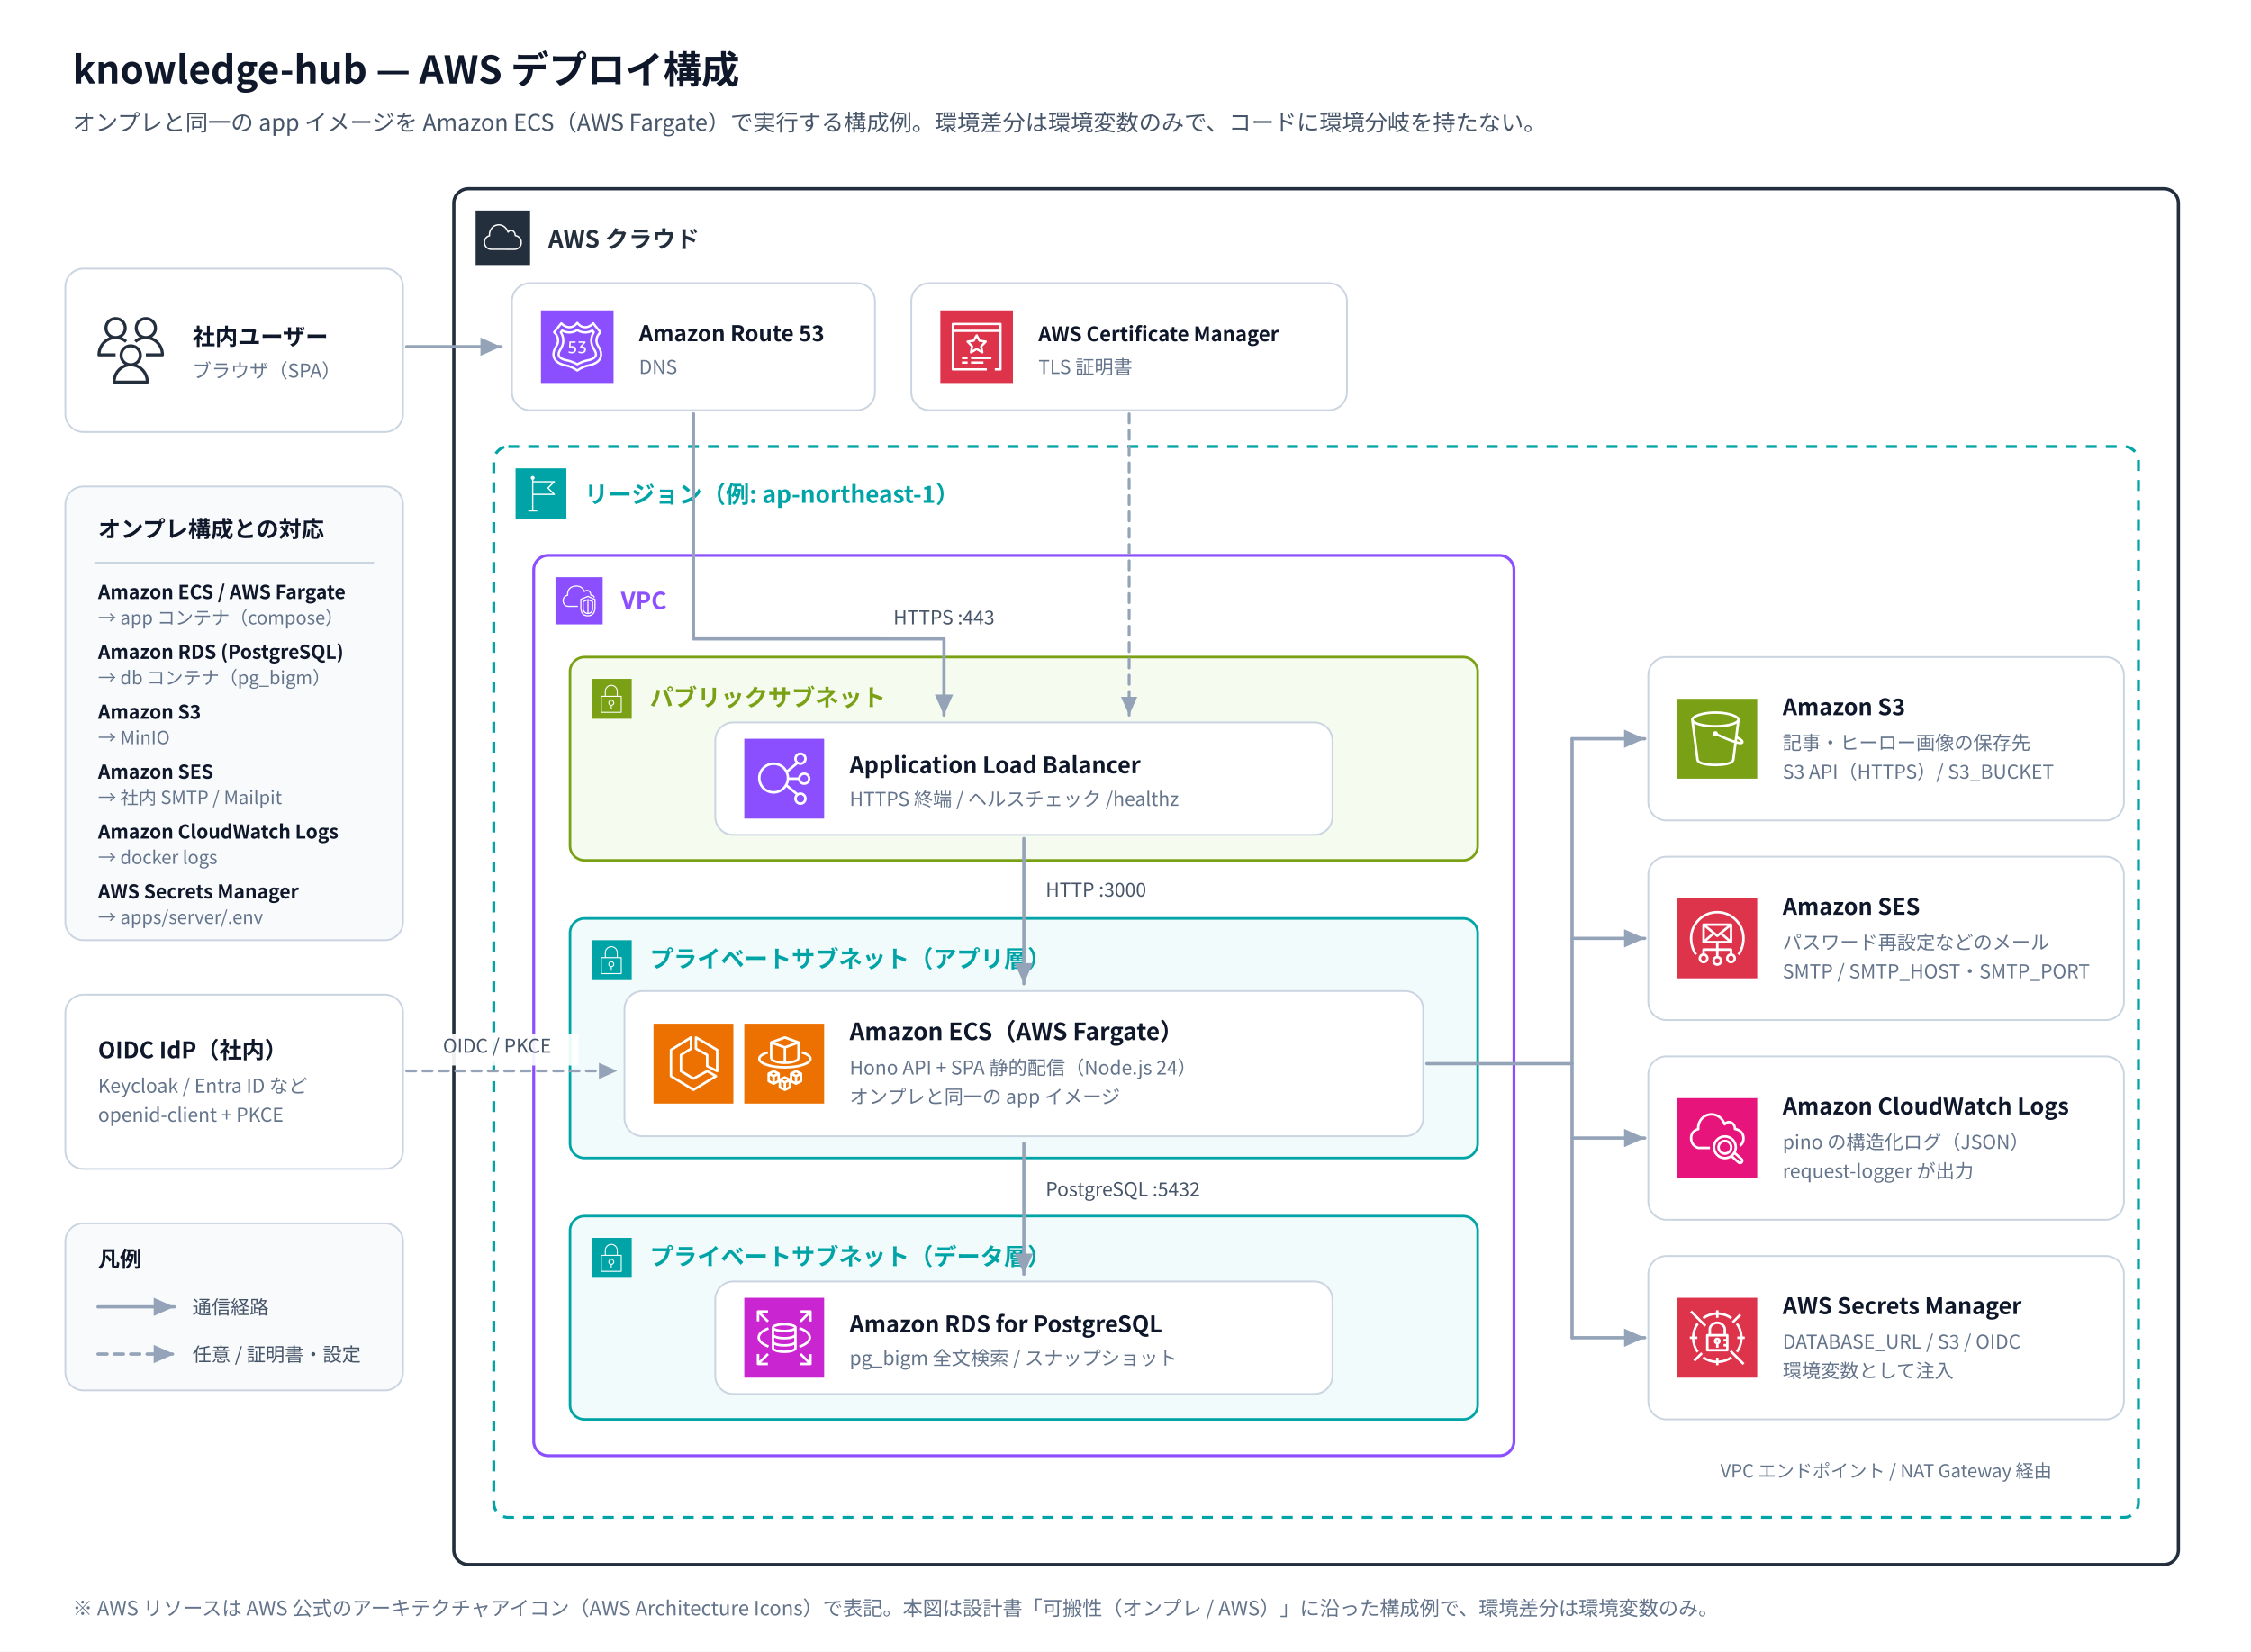
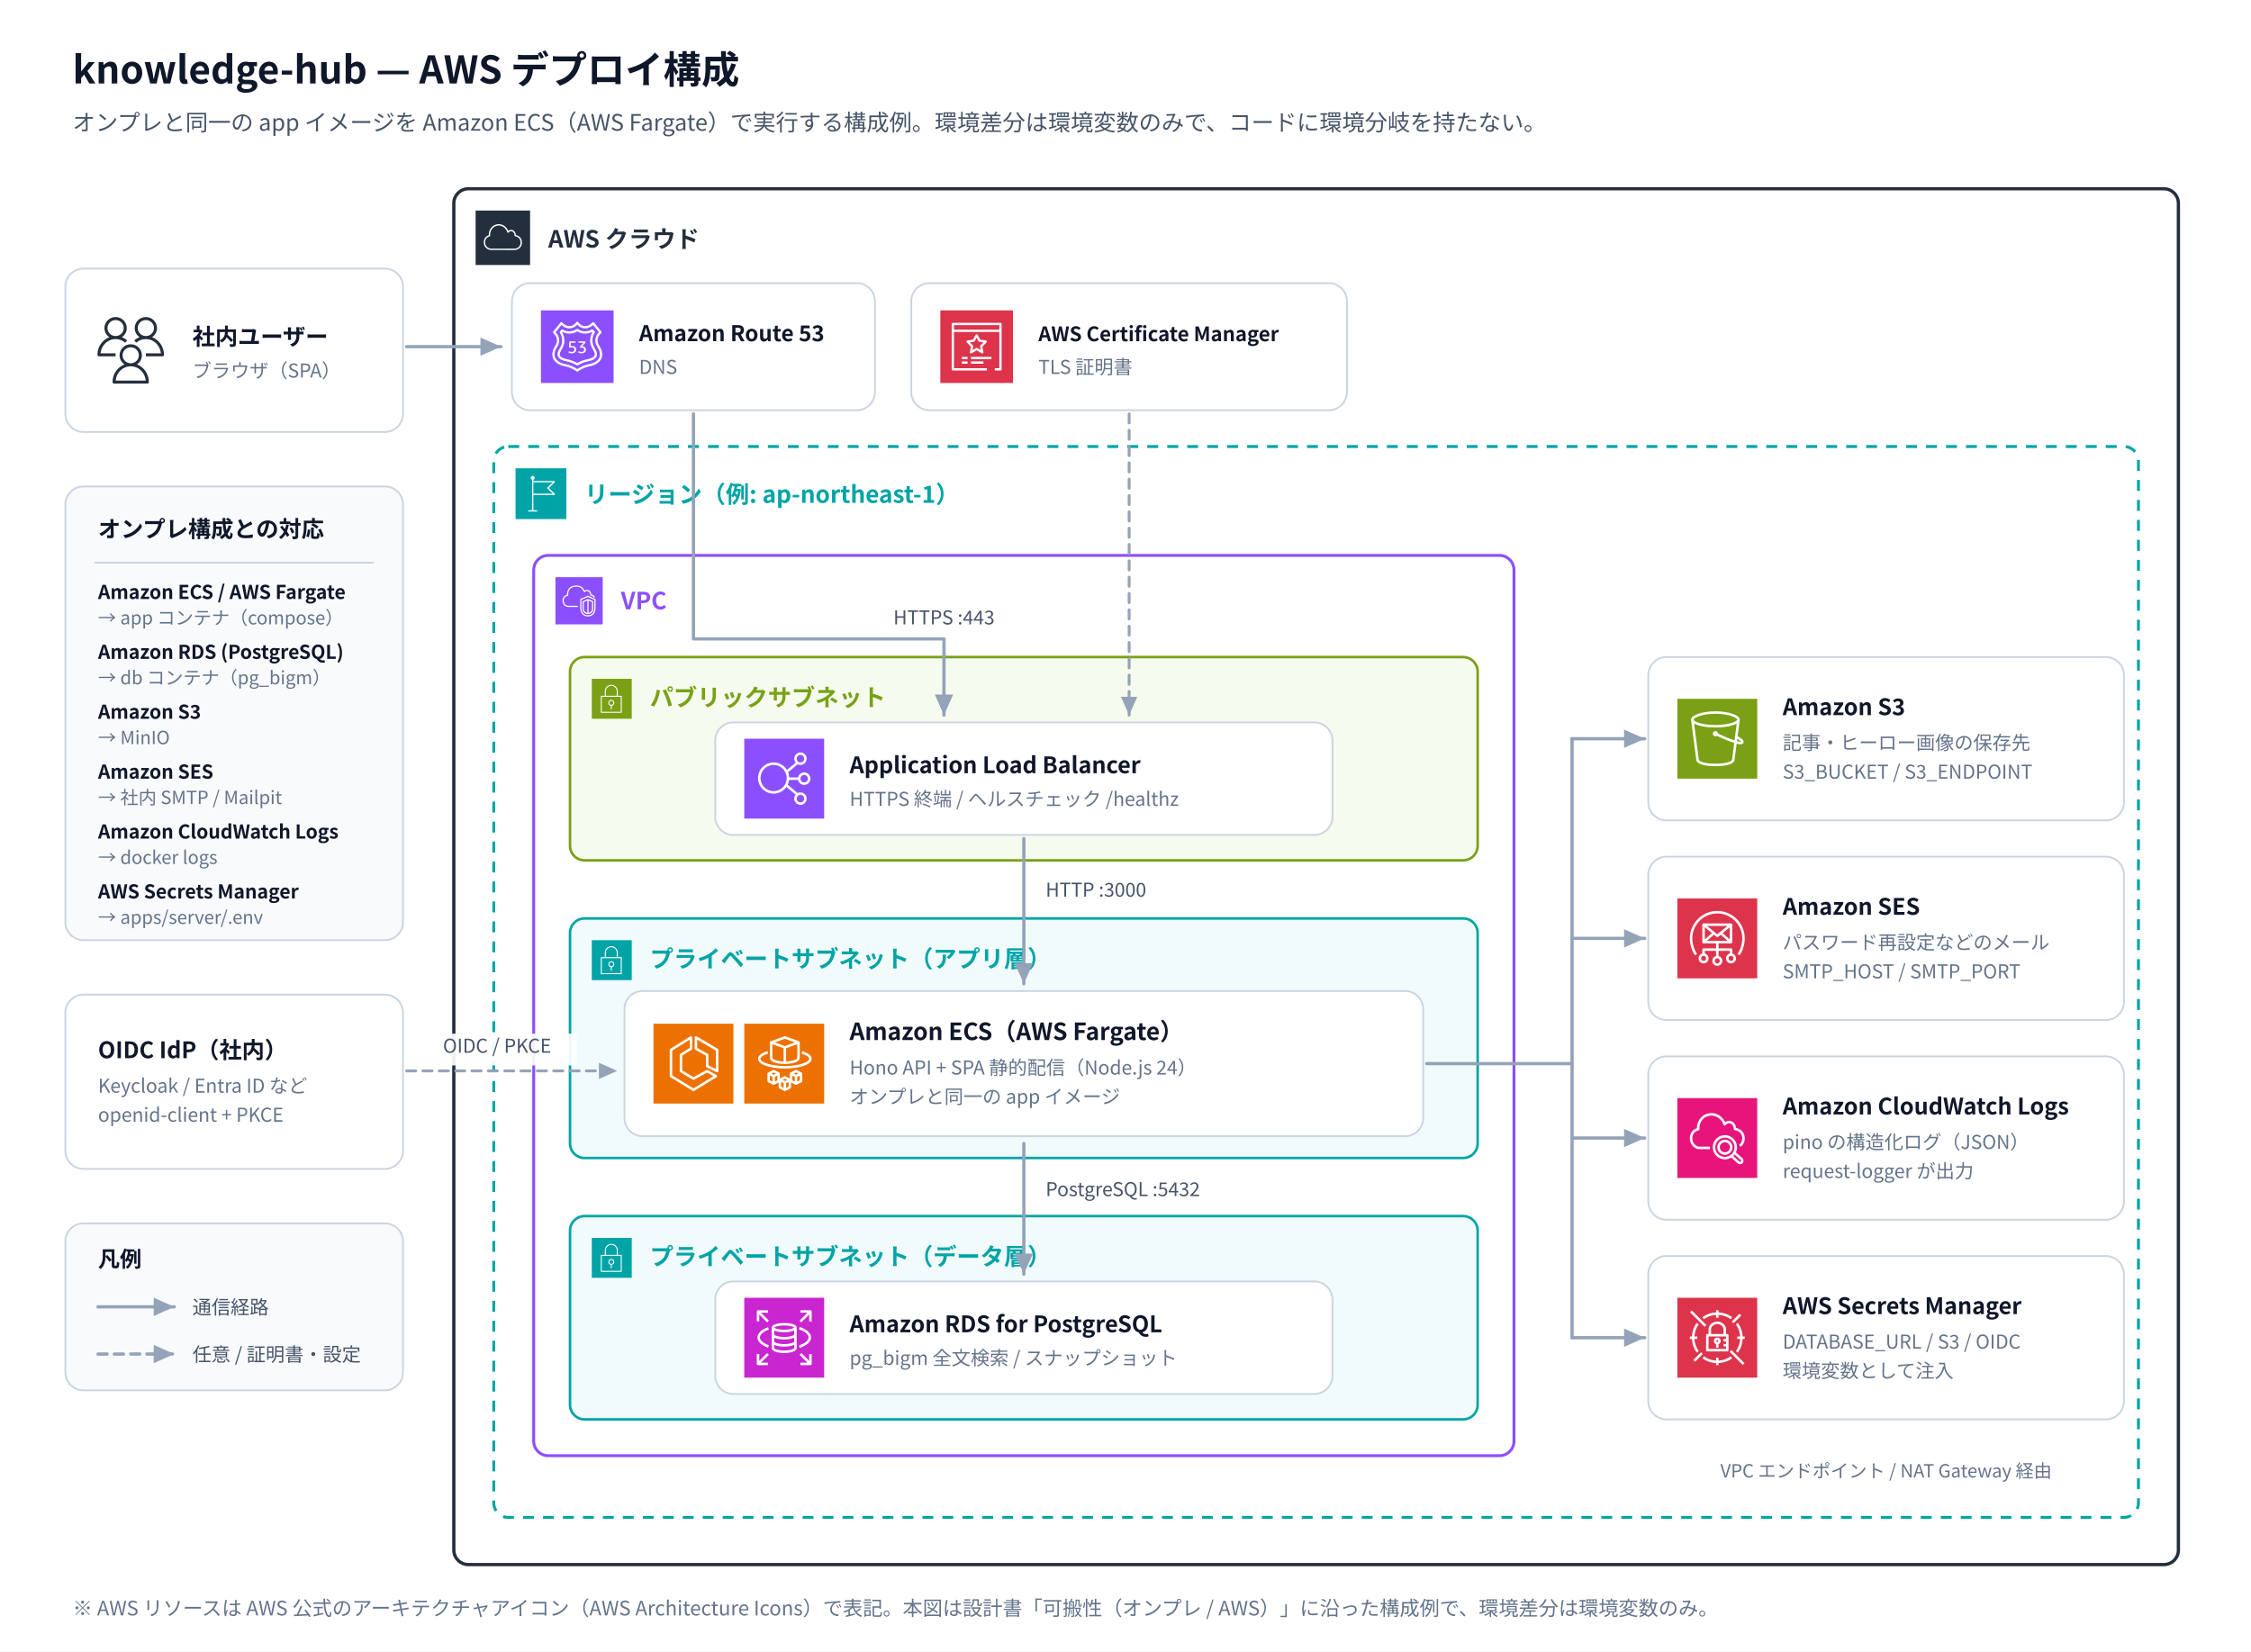
<svg xmlns="http://www.w3.org/2000/svg" width="1240" height="910" viewBox="0 0 1240 910" font-family="-apple-system, BlinkMacSystemFont, 'Hiragino Sans', 'Noto Sans JP', 'Noto Sans CJK JP', 'Yu Gothic UI', 'Yu Gothic', Meiryo, 'Segoe UI', sans-serif" role="img">
  <rect width="1240" height="910" fill="#ffffff" />
  <defs>
    <marker id="arrow" viewBox="0 0 10 10" refX="9" refY="5" markerWidth="7" markerHeight="7" orient="auto-start-reverse">
      <path d="M0,1 L9,5 L0,9 z" fill="#94a3b8" />
    </marker>
    <marker id="arrowi" viewBox="0 0 10 10" refX="9" refY="5" markerWidth="7" markerHeight="7" orient="auto-start-reverse">
      <path d="M0,1 L9,5 L0,9 z" fill="#4f46e5" />
    </marker>
  </defs>
  <text x="40" y="46" font-size="21" fill="#0f172a" font-weight="700" text-anchor="start">knowledge-hub — AWS デプロイ構成</text>
  <text x="40" y="72" font-size="12.5" fill="#475569" font-weight="400" text-anchor="start">オンプレと同一の app イメージを Amazon ECS（AWS Fargate）で実行する構成例。環境差分は環境変数のみで、コードに環境分岐を持たない。</text>
  <rect x="36" y="148" width="186" height="90" rx="10" fill="#ffffff" stroke="#cbd5e1" stroke-width="1" />
  <svg x="52" y="173.0" width="40" height="40" viewBox="0 0 48 48" overflow="visible">
    <path fill="#242f3e" fill-rule="evenodd" d="M28.639 9.286c0-2.915 2.413-5.286 5.38-5.286s5.378 2.371 5.378 5.286-2.412 5.286-5.378 5.286-5.38-2.371-5.38-5.286m11.524 7.048a11.7 11.7 0 0 0-2.035-1.001c1.97-1.31 3.269-3.531 3.269-6.047 0-4.017-3.31-7.286-7.378-7.286-4.069 0-7.38 3.269-7.38 7.286 0 2.51 1.293 4.728 3.256 6.039a11.9 11.9 0 0 0-3.546 2.1l1.303 1.518A9.77 9.77 0 0 1 34 16.572c1.802 0 3.569.505 5.109 1.461 2.74 1.702 4.538 4.692 4.844 7.967H34v2h11a1 1 0 0 0 1-1c0-4.343-2.236-8.43-5.837-10.666M8.639 9.286C8.639 6.371 11.052 4 14.019 4s5.378 2.371 5.378 5.286-2.412 5.286-5.378 5.286-5.38-2.371-5.38-5.286M14 26H4.046C4.53 20.717 8.81 16.572 14 16.572c1.802 0 3.569.505 5.109 1.461.432.269.849.575 1.24.91l1.303-1.517a11.71 11.71 0 0 0-3.524-2.093c1.97-1.31 3.269-3.531 3.269-6.047 0-4.017-3.31-7.286-7.378-7.286-4.069 0-7.38 3.269-7.38 7.286 0 2.515 1.298 4.737 3.268 6.046C5.302 17.071 2 21.638 2 27a1 1 0 0 0 1 1h11zm.046 18c.484-5.283 4.764-9.428 9.954-9.428 1.802 0 3.569.505 5.109 1.461 2.74 1.702 4.538 4.692 4.844 7.967zm4.593-16.714c0-2.915 2.413-5.286 5.38-5.286s5.378 2.371 5.378 5.286-2.412 5.286-5.378 5.286-5.38-2.371-5.38-5.286m11.524 7.048a11.7 11.7 0 0 0-2.035-1.001c1.97-1.31 3.269-3.531 3.269-6.047 0-4.017-3.31-7.286-7.378-7.286-4.069 0-7.38 3.269-7.38 7.286 0 2.515 1.298 4.737 3.268 6.046C15.302 35.071 12 39.638 12 45a1 1 0 0 0 1 1h22a1 1 0 0 0 1-1c0-4.343-2.236-8.43-5.837-10.666" />
  </svg>
  <text x="106" y="190.0" font-size="12.5" fill="#0f172a" font-weight="700" text-anchor="start">社内ユーザー</text>
  <text x="106" y="208.0" font-size="10.5" fill="#64748b" font-weight="400" text-anchor="start">ブラウザ（SPA）</text>
  <rect x="36" y="268" width="186" height="250" rx="10" fill="#f8fafc" stroke="#cbd5e1" stroke-width="1" />
  <text x="54" y="296" font-size="12.5" fill="#0f172a" font-weight="700" text-anchor="start">オンプレ構成との対応</text>
  <line x1="52" y1="310" x2="206" y2="310" stroke="#cbd5e1" />
  <text x="54" y="330" font-size="10.5" fill="#0f172a" font-weight="600" text-anchor="start">Amazon ECS / AWS Fargate</text>
  <text x="54" y="344" font-size="10" fill="#64748b" font-weight="400" text-anchor="start">→ app コンテナ（compose）</text>
  <text x="54" y="363" font-size="10.5" fill="#0f172a" font-weight="600" text-anchor="start">Amazon RDS (PostgreSQL)</text>
  <text x="54" y="377" font-size="10" fill="#64748b" font-weight="400" text-anchor="start">→ db コンテナ（pg_bigm）</text>
  <text x="54" y="396" font-size="10.5" fill="#0f172a" font-weight="600" text-anchor="start">Amazon S3</text>
  <text x="54" y="410" font-size="10" fill="#64748b" font-weight="400" text-anchor="start">→ MinIO</text>
  <text x="54" y="429" font-size="10.5" fill="#0f172a" font-weight="600" text-anchor="start">Amazon SES</text>
  <text x="54" y="443" font-size="10" fill="#64748b" font-weight="400" text-anchor="start">→ 社内 SMTP / Mailpit</text>
  <text x="54" y="462" font-size="10.5" fill="#0f172a" font-weight="600" text-anchor="start">Amazon CloudWatch Logs</text>
  <text x="54" y="476" font-size="10" fill="#64748b" font-weight="400" text-anchor="start">→ docker logs</text>
  <text x="54" y="495" font-size="10.5" fill="#0f172a" font-weight="600" text-anchor="start">AWS Secrets Manager</text>
  <text x="54" y="509" font-size="10" fill="#64748b" font-weight="400" text-anchor="start">→ apps/server/.env</text>
  <rect x="36" y="548" width="186" height="96" rx="10" fill="#ffffff" stroke="#cbd5e1" stroke-width="1" />
  <text x="54" y="583.0" font-size="12.5" fill="#0f172a" font-weight="700" text-anchor="start">OIDC IdP（社内）</text>
  <text x="54" y="602.0" font-size="10.5" fill="#64748b" font-weight="400" text-anchor="start">Keycloak / Entra ID など</text>
  <text x="54" y="618.0" font-size="10.5" fill="#64748b" font-weight="400" text-anchor="start">openid-client + PKCE</text>
  <rect x="36" y="674" width="186" height="92" rx="10" fill="#f8fafc" stroke="#cbd5e1" stroke-width="1" />
  <text x="54" y="698" font-size="12" fill="#0f172a" font-weight="700" text-anchor="start">凡例</text>
  <polyline points="54,720 96,720" fill="none" stroke="#94a3b8" stroke-width="1.8" stroke-linecap="round" stroke-linejoin="round" marker-end="url(#arrow)" />
  <text x="106" y="724" font-size="10.5" fill="#475569" font-weight="400" text-anchor="start">通信経路</text>
  <polyline points="54,746 96,746" fill="none" stroke="#94a3b8" stroke-width="1.8" stroke-linecap="round" stroke-linejoin="round" stroke-dasharray="5 4" marker-end="url(#arrow)" />
  <text x="106" y="750" font-size="10.5" fill="#475569" font-weight="400" text-anchor="start">任意 / 証明書・設定</text>
  <rect x="250" y="104" width="950" height="758" rx="8" fill="none" stroke="#242f3e" stroke-width="1.8" />
  <svg x="262" y="116" width="30" height="30" viewBox="0 0 40 40" overflow="visible">
    <g fill="none" fill-rule="evenodd">
      <path fill="#242f3e" d="M0 0h40v40H0z" />
      <path fill="#fff" d="m28.993 27.995-17.506-.019c-2.366-.002-4.333-1.847-4.475-4.2A6 6 0 0 1 7 23.396c0-3.098 2.091-4.11 3.337-4.438a.5.5 0 0 0 .37-.54 7 7 0 0 1-.048-.823c0-2.464 1.649-5.114 3.756-6.033.944-.413 1.817-.577 2.608-.577 2.253 0 3.844 1.33 4.538 2.047.768.793 1.366 1.805 1.779 3.01a.498.498 0 0 0 .879.128c.588-.82 1.547-1.189 2.44-.932 1.123.321 1.857 1.488 1.961 3.068a.5.5 0 0 0 .407.57C30.222 19.09 33 19.957 33 23.44c0 4.15-3.886 4.542-4.007 4.555m.601-10.02c-.215-1.908-1.194-3.279-2.66-3.697-1.035-.296-2.123-.033-2.945.672-.436-1.014-1.01-1.89-1.709-2.612-2.257-2.333-5.347-2.966-8.266-1.692-2.483 1.084-4.355 4.072-4.355 6.95q0 .261.017.518C8.319 18.574 6 19.875 6 23.397q0 .229.014.441c.174 2.878 2.579 5.135 5.472 5.138l17.548.017C29.084 28.99 34 28.52 34 23.44c0-3.938-2.997-5.126-4.406-5.466" />
    </g>
  </svg>
  <text x="302" y="136.4" font-size="13" fill="#242f3e" font-weight="700" text-anchor="start">AWS クラウド</text>
  <rect x="272" y="246" width="906" height="590" rx="8" fill="none" stroke="#00a4a6" stroke-width="1.6" stroke-dasharray="6 5" />
  <svg x="284" y="258" width="28" height="28" viewBox="0 0 40 40" overflow="visible">
    <g fill="none" fill-rule="evenodd">
      <path fill="#00a4a6" d="M0 0h40v40H0z" />
      <path fill="#fff" d="M14 20.026v-9h15.293l-4.147 4.146a.5.5 0 0 0 0 .708l4.147 4.146zm12.207-4.5 4.647-4.646a.5.5 0 0 0-.354-.854H14V8.97A1.528 1.528 0 0 0 13.495 6c-.845 0-1.532.687-1.532 1.531 0 .67.435 1.235 1.037 1.442v24.053h-3v1h7v-1h-3v-12h16.5a.5.5 0 0 0 .354-.854z" />
    </g>
  </svg>
  <text x="322" y="277.04" font-size="13" fill="#00a4a6" font-weight="700" text-anchor="start">リージョン（例: ap-northeast-1）</text>
  <rect x="294" y="306" width="540" height="496" rx="8" fill="none" stroke="#8c4fff" stroke-width="1.6" />
  <svg x="306" y="318" width="26" height="26" viewBox="0 0 40 40" overflow="visible">
    <g fill="none" fill-rule="evenodd">
      <path fill="#8c4fff" d="M0 0h40v40H0z" />
      <path fill="#fff" d="m30.97 21.03-2.943-1.264v10.49c2.545-.353 2.932-2.969 2.948-3.088zm-3.943 9.24V19.76l-3.035 1.272v6.201c.013.054.445 2.767 3.035 3.036m.306-11.723a.5.5 0 0 1 .39.001l3.945 1.692a.5.5 0 0 1 .303.46v6.533c-.183 1.447-1.357 4.063-4.527 4.063-3.075 0-4.254-2.612-4.448-3.994l-.004-6.603c0-.2.12-.383.306-.46zm5.65.637-5.461-2.406-5.53 2.327v7.128c-.001.042-.054 2.868 1.657 4.623.917.941 2.194 1.42 3.795 1.42 1.602 0 2.887-.48 3.819-1.423 1.735-1.758 1.72-4.585 1.72-4.613zM31.98 31.55c-1.127 1.144-2.654 1.725-4.536 1.725-1.884 0-3.404-.58-4.517-1.727-2.005-2.063-1.94-5.197-1.935-5.329v-7.446a.5.5 0 0 1 .305-.46l6.035-2.54a.5.5 0 0 1 .396.003l5.956 2.625c.182.08.299.26.299.457v7.375c.002.125.027 3.255-2.003 5.317m-20.988-7.314h8v1h-8c-2.811 0-4.811-2.016-4.98-5.016A4 4 0 0 1 6 19.841c0-2.509 1.318-4.223 3.817-4.979a8 8 0 0 1-.032-.647c0-2.916 1.577-5.445 4.017-6.445 3.298-1.348 7.042-.894 9.106 1.104a8.2 8.2 0 0 1 1.76 2.485c.609-.45 1.4-.66 2.349-.614 1.78.09 3.149 1.713 3.433 4.007 1.498.124 2.485.883 3.01 2.308l-.937.346c-.428-1.157-1.208-1.673-2.531-1.673a.5.5 0 0 1-.5-.47c-.138-2.338-1.406-3.463-2.526-3.519-.945-.053-1.645.22-2.08.791a.5.5 0 0 1-.472.193.5.5 0 0 1-.395-.323 7.4 7.4 0 0 0-1.807-2.814c-1.788-1.73-5.09-2.099-8.031-.895-2.063.845-3.396 3.011-3.396 5.52 0 .272.035.695.066.958a.5.5 0 0 1-.376.544C8.169 16.29 7 17.678 7 19.841c0 .101-.001.201.009.302.14 2.495 1.703 4.093 3.983 4.093" />
    </g>
  </svg>
  <text x="342" y="335.68" font-size="13" fill="#8c4fff" font-weight="700" text-anchor="start">VPC</text>
  <rect x="314" y="362" width="500" height="112" rx="8" fill="#f6fbef" stroke="#7aa116" stroke-width="1.4" />
  <svg x="326" y="374" width="22" height="22" viewBox="0 0 40 40" overflow="visible">
    <g fill="none" fill-rule="evenodd">
      <path fill="#7aa116" d="M0 0h40v40H0z" />
      <path fill="#fff" d="M19.536 22.049c1.106 0 2.006.899 2.006 2.005s-.9 2.006-2.006 2.006-2.006-.9-2.006-2.006.9-2.005 2.006-2.005m-.524 4.958v3.494h1v-3.489a3 3 0 0 0 2.53-2.958 3.01 3.01 0 0 0-3.006-3.005 3.01 3.01 0 0 0-3.006 3.005 3.006 3.006 0 0 0 2.482 2.953M10 33.014h19.012V18H10zm4.046-20.53A5.49 5.49 0 0 1 19.529 7a5.49 5.49 0 0 1 5.483 5.484V17H14.046zM29.512 17h-3.5v-4.516A6.49 6.49 0 0 0 19.529 6a6.49 6.49 0 0 0-6.483 6.484V17H9.5a.5.5 0 0 0-.5.5v16.014a.5.5 0 0 0 .5.5h20.012a.5.5 0 0 0 .5-.5V17.5a.5.5 0 0 0-.5-.5" />
    </g>
  </svg>
  <text x="358" y="388.96" font-size="13" fill="#7aa116" font-weight="700" text-anchor="start">パブリックサブネット</text>
  <rect x="314" y="506" width="500" height="132" rx="8" fill="#f2fbfb" stroke="#00a4a6" stroke-width="1.4" />
  <svg x="326" y="518" width="22" height="22" viewBox="0 0 40 40" overflow="visible">
    <g fill="none" fill-rule="evenodd">
      <path fill="#00a4a6" d="M0 0h40v40H0z" />
      <path fill="#fff" d="M19.536 22.049c1.106 0 2.006.899 2.006 2.005s-.9 2.006-2.006 2.006-2.006-.9-2.006-2.006.9-2.005 2.006-2.005m-.524 4.958v3.494h1v-3.489a3 3 0 0 0 2.53-2.958 3.01 3.01 0 0 0-3.006-3.005 3.01 3.01 0 0 0-3.006 3.005 3.006 3.006 0 0 0 2.482 2.953M10 33.014h19.012V18H10zm4.046-20.53A5.49 5.49 0 0 1 19.529 7a5.49 5.49 0 0 1 5.483 5.484V17H14.046zM29.512 17h-3.5v-4.516A6.49 6.49 0 0 0 19.529 6a6.49 6.49 0 0 0-6.483 6.484V17H9.5a.5.5 0 0 0-.5.5v16.014a.5.5 0 0 0 .5.5h20.012a.5.5 0 0 0 .5-.5V17.5a.5.5 0 0 0-.5-.5" />
    </g>
  </svg>
  <text x="358" y="532.96" font-size="13" fill="#00a4a6" font-weight="700" text-anchor="start">プライベートサブネット（アプリ層）</text>
  <rect x="314" y="670" width="500" height="112" rx="8" fill="#f2fbfb" stroke="#00a4a6" stroke-width="1.4" />
  <svg x="326" y="682" width="22" height="22" viewBox="0 0 40 40" overflow="visible">
    <g fill="none" fill-rule="evenodd">
      <path fill="#00a4a6" d="M0 0h40v40H0z" />
      <path fill="#fff" d="M19.536 22.049c1.106 0 2.006.899 2.006 2.005s-.9 2.006-2.006 2.006-2.006-.9-2.006-2.006.9-2.005 2.006-2.005m-.524 4.958v3.494h1v-3.489a3 3 0 0 0 2.53-2.958 3.01 3.01 0 0 0-3.006-3.005 3.01 3.01 0 0 0-3.006 3.005 3.006 3.006 0 0 0 2.482 2.953M10 33.014h19.012V18H10zm4.046-20.53A5.49 5.49 0 0 1 19.529 7a5.49 5.49 0 0 1 5.483 5.484V17H14.046zM29.512 17h-3.5v-4.516A6.49 6.49 0 0 0 19.529 6a6.49 6.49 0 0 0-6.483 6.484V17H9.5a.5.5 0 0 0-.5.5v16.014a.5.5 0 0 0 .5.5h20.012a.5.5 0 0 0 .5-.5V17.5a.5.5 0 0 0-.5-.5" />
    </g>
  </svg>
  <text x="358" y="696.96" font-size="13" fill="#00a4a6" font-weight="700" text-anchor="start">プライベートサブネット（データ層）</text>
  <rect x="282" y="156" width="200" height="70" rx="10" fill="#ffffff" stroke="#cbd5e1" stroke-width="1" />
  <svg x="298" y="171.0" width="40" height="40" viewBox="0 0 64 64" overflow="visible">
    <g fill="none" fill-rule="evenodd">
      <path fill="#8c4fff" d="M0 0h64v64H0z" />
      <path fill="#fff" d="M38.761 32.527q.862.796.862 2.137 0 1.46-1.049 2.33t-2.82.871a6.9 6.9 0 0 1-2.768-.595v-1.192q1.622.536 2.768.536 1.13 0 1.741-.506.611-.507.611-1.444 0-1.802-2.278-1.802-.714 0-1.414.074v-.983l3.126-3.41h-4.406v-1.221h6.059v1.177l-3.067 3.246a1 1 0 0 1 .149-.015h.149q1.474 0 2.337.797m-8.647-.26q.906.848.907 2.337 0 1.46-1.057 2.36-1.058.901-2.783.901-1.518 0-2.843-.595v-1.192q1.653.536 2.828.536 1.131 0 1.734-.513.603-.514.602-1.482.001-1.057-.565-1.534-.565-.476-1.846-.476-.922 0-2.307.149v-.983l.284-4.453H30.5v1.222h-4.182l-.195 3.023q.819-.15 1.474-.15 1.608 0 2.517.85m11.147 10.697c-3.745.672-7.028 2.182-9.261 3.431-2.232-1.25-5.515-2.76-9.26-3.431-1.032-.185-6.174-1.256-6.174-4.14 0-1.361.497-2.282 1.451-3.924 1.116-1.926 2.646-4.564 2.646-8.226 0-2.564-.659-5.023-1.96-7.32l.269-.331c1.955.95 3.987 1.43 6.053 1.43 2.546 0 4.889-.657 6.975-1.951 2.086 1.294 4.43 1.95 6.976 1.95 2.065 0 4.097-.48 6.053-1.43l.268.331c-1.301 2.298-1.96 4.757-1.96 7.32 0 3.663 1.53 6.3 2.647 8.227.954 1.642 1.451 2.563 1.451 3.925 0 2.883-5.143 3.954-6.174 4.139m4.076-16.29c0-2.415.682-4.73 2.025-6.882a1 1 0 0 0-.074-1.162c-.395-.485-.809-.994-1.218-1.5a1 1 0 0 0-1.261-.246c-1.883 1.04-3.846 1.568-5.833 1.568-2.4 0-4.494-.644-6.406-1.97a1 1 0 0 0-1.139 0c-1.912 1.326-4.007 1.97-6.406 1.97-1.988 0-3.951-.528-5.833-1.568a1 1 0 0 0-1.261.246c-.409.506-.823 1.015-1.219 1.5a1 1 0 0 0-.073 1.162c1.343 2.152 2.024 4.467 2.024 6.882 0 3.124-1.262 5.3-2.377 7.221-1.066 1.84-1.72 3.06-1.72 4.93 0 4.363 5.985 5.778 7.82 6.108 3.75.674 7.024 2.265 9.111 3.48a1 1 0 0 0 1.006 0c2.087-1.215 5.362-2.806 9.112-3.48 1.834-.33 7.82-1.745 7.82-6.108 0-1.87-.654-3.09-1.721-4.93-1.114-1.92-2.377-4.097-2.377-7.221m-3.269 20.785c-4.666.838-8.6 3.296-10.068 4.309-1.468-1.013-5.401-3.47-10.067-4.31-2.33-.418-9.933-2.28-9.933-8.633 0-2.655 1.004-4.387 2.068-6.22.998-1.72 2.03-3.498 2.03-5.931 0-3.667-2.027-6.302-3.157-7.487 1.154-1.405 3.695-4.506 5.088-6.29 2.122 1.935 4.571 2.988 6.996 2.988 2.701 0 4.942-1.065 6.975-3.336 2.033 2.27 4.275 3.336 6.976 3.336 2.425 0 4.874-1.053 6.996-2.988 1.393 1.784 3.934 4.885 5.088 6.29-1.13 1.185-3.157 3.82-3.157 7.487 0 2.433 1.032 4.212 2.03 5.932C50.996 34.438 52 36.17 52 38.825c0 6.354-7.602 8.215-9.932 8.634M51.662 31.6c-.944-1.627-1.759-3.033-1.759-4.927 0-4.002 3.121-6.603 3.15-6.627a1 1 0 0 0 .143-1.414c-.052-.062-5.147-6.24-6.311-7.835a1 1 0 0 0-1.538-.094c-1.917 2.05-4.18 3.18-6.371 3.18-2.416 0-4.322-1.083-6.182-3.513-.379-.495-1.209-.495-1.588 0-1.859 2.43-3.765 3.513-6.181 3.513-2.192 0-4.454-1.13-6.371-3.18a1 1 0 0 0-1.539.094c-1.164 1.596-6.258 7.773-6.31 7.835-.17.206-.25.47-.224.737.028.266.159.51.367.677.032.026 3.15 2.595 3.15 6.627 0 1.894-.816 3.3-1.76 4.927C11.242 33.49 10 35.631 10 38.825c0 5.336 4.328 9.3 11.579 10.604 5.316.954 9.768 4.33 9.813 4.365a1 1 0 0 0 1.218-.001c.044-.034 4.478-3.406 9.811-4.364C49.672 48.125 54 44.16 54 38.825c0-3.194-1.242-5.335-2.338-7.224" />
    </g>
  </svg>
  <text x="352" y="188.0" font-size="12" fill="#0f172a" font-weight="700" text-anchor="start">Amazon Route 53</text>
  <text x="352" y="206.0" font-size="10.5" fill="#64748b" font-weight="400" text-anchor="start">DNS</text>
  <rect x="502" y="156" width="240" height="70" rx="10" fill="#ffffff" stroke="#cbd5e1" stroke-width="1" />
  <svg x="518" y="171.0" width="40" height="40" viewBox="0 0 64 64" overflow="visible">
    <g fill="none" fill-rule="evenodd">
      <path fill="#dd344c" d="M0 0h64v64H0z" />
      <path fill="#fff" d="M28.722 30.981a1 1 0 0 1 .261.877l-.589 3.14 3.092-1.855a.99.99 0 0 1 1.029 0l3.093 1.855-.59-3.146a1 1 0 0 1 .261-.876l2.661-2.779-3.585-.532a1 1 0 0 1-.736-.518l-1.627-3.043-1.667 3.054c-.15.274-.419.463-.729.51l-3.539.536zm-2.704 5.834.904-4.82-3.643-3.798a.999.999 0 0 1 .572-1.681l4.955-.752 2.316-4.243c.176-.321.513-.521.878-.521h.004c.367.002.704.205.878.528l2.264 4.232 5.001.743a1 1 0 0 1 .575 1.681l-3.645 3.804.906 4.828a.999.999 0 0 1-1.497 1.041L32 35.166l-4.485 2.691a.99.99 0 0 1-1.086-.036 1 1 0 0 1-.411-1.006M12 17.017h39.997V13H12zM54 52a.997.997 0 0 1-1 1h-5v-2h4l-.002-31.983H12V51h29v2H11a1 1 0 0 1-1-1V12a1 1 0 0 1 1-1h41.997a1 1 0 0 1 1 1zm-35-5h5v-2h-5zm8 0h11v-2H27zm-8-4.003h5v-2h-5zM27 43h18v-2H27z" />
    </g>
  </svg>
  <text x="572" y="188.0" font-size="11" fill="#0f172a" font-weight="700" text-anchor="start">AWS Certificate Manager</text>
  <text x="572" y="206.0" font-size="10.5" fill="#64748b" font-weight="400" text-anchor="start">TLS 証明書</text>
  <rect x="394" y="398" width="340" height="62" rx="10" fill="#ffffff" stroke="#cbd5e1" stroke-width="1" />
  <svg x="410" y="407.0" width="44" height="44" viewBox="0 0 64 64" overflow="visible">
    <g fill="none" fill-rule="evenodd">
      <path fill="#8c4fff" d="M0 0h64v64H0z" />
      <path fill="#fff" d="M23.5 42C17.71 42 13 37.29 13 31.5S17.71 21 23.5 21 34 25.71 34 31.5 29.29 42 23.5 42M48 48c0 1.654-1.346 3-3 3s-3-1.346-3-3 1.346-3 3-3 3 1.346 3 3m-3-35c1.654 0 3 1.346 3 3s-1.346 3-3 3-3-1.346-3-3 1.346-3 3-3m3 16c1.654 0 3 1.346 3 3s-1.346 3-3 3-3-1.346-3-3 1.346-3 3-3m-12.099 4h7.201A5.01 5.01 0 0 0 48 37c2.757 0 5-2.243 5-5s-2.243-5-5-5a5.01 5.01 0 0 0-4.898 4h-7.127a12.5 12.5 0 0 0-.879-4.144l7.703-6.389A4.94 4.94 0 0 0 45 21c2.757 0 5-2.243 5-5s-2.243-5-5-5-5 2.243-5 5c0 1.224.459 2.331 1.191 3.201l-7.019 5.823C31.977 21.42 28.021 19 23.5 19 16.607 19 11 24.607 11 31.5S16.607 44 23.5 44c4.243 0 7.993-2.129 10.254-5.371l7.437 6.17C40.459 45.669 40 46.776 40 48c0 2.757 2.243 5 5 5s5-2.243 5-5-2.243-5-5-5a4.94 4.94 0 0 0-2.201.533l-8.029-6.66c.574-1.2.966-2.5 1.131-3.873" />
    </g>
  </svg>
  <text x="468" y="426.0" font-size="12.5" fill="#0f172a" font-weight="700" text-anchor="start">Application Load Balancer</text>
  <text x="468" y="444.0" font-size="10.5" fill="#64748b" font-weight="400" text-anchor="start">HTTPS 終端 / ヘルスチェック /healthz</text>
  <rect x="344" y="546" width="440" height="80" rx="10" fill="#ffffff" stroke="#cbd5e1" stroke-width="1" />
  <svg x="360" y="564.0" width="44" height="44" viewBox="0 0 64 64" overflow="visible">
    <g fill="none" fill-rule="evenodd">
      <path fill="#ed7100" d="M0 0h64v64H0z" />
      <path fill="#fff" d="m50 36.382-6-3V25a1 1 0 0 0-.515-.874L35 19.412V12.75l15 8.822zm1.507-16.244-17-10a1.001 1.001 0 0 0-1.507.863v9c0 .362.197.697.515.873L42 25.588V34c0 .38.214.725.553.895l8 4a1 1 0 0 0 .972-.044c.295-.183.475-.504.475-.85V21c0-.355-.188-.683-.493-.863M32 51.828 15 41.439V21.554l14-8.75v6.642l-7.53 4.706A1 1 0 0 0 21 25v13a1 1 0 0 0 .485.857l10 6a1 1 0 0 0 .994.021l10.509-5.732 5.047 2.883zm18.496-10.696-7-4a1 1 0 0 0-.975-.01l-10.498 5.726L23 37.434v-11.88l7.53-4.706A1 1 0 0 0 31 20v-9a1 1 0 0 0-1.53-.847l-16 10A1 1 0 0 0 13 21v21c0 .348.182.671.479.854l18 11a1 1 0 0 0 1.042 0l18-11a1 1 0 0 0-.025-1.722" />
    </g>
  </svg>
  <svg x="410" y="564.0" width="44" height="44" viewBox="0 0 64 64" overflow="visible">
    <g fill="none" fill-rule="evenodd">
      <path fill="#ed7100" d="M0 0h64v64H0z" />
      <path fill="#fff" d="M42.467 46.382v-3.764l1.994-1v3.764zm-3.987-4.764 1.994 1v3.764l-1.994-1zm-4.983 9.764v-3.764l1.993-1v3.764zm-3.987-4.764 1.993 1v3.764l-1.993-1zm-4.984-.236v-3.764l1.994-1v3.764zm-3.987-4.764 1.994 1v3.764l-1.994-1zm2.99-2.5 1.759.882-1.758.882L21.77 40zm8.971 5 1.758.882-1.758.882L30.742 45zm8.97-5L43.23 40l-1.759.882L39.712 40zm4.433-.012-3.987-2a.99.99 0 0 0-.891 0l-3.987 2a1 1 0 0 0-.551.894v3.882l-3.541-1.776a.99.99 0 0 0-.892 0l-3.54 1.776V40a1 1 0 0 0-.552-.894l-3.987-2a.99.99 0 0 0-.89 0l-3.988 2a1 1 0 0 0-.55.894v6c0 .379.212.725.55.895l3.987 2a1 1 0 0 0 .891 0l3.541-1.777V51c0 .379.214.725.552.895l3.986 2a1 1 0 0 0 .892 0l3.986-2c.338-.17.552-.516.552-.895v-3.882l3.54 1.777a1 1 0 0 0 .892 0l3.987-2c.338-.17.55-.516.55-.895v-6a1 1 0 0 0-.55-.894M54 28.09c0 5.103-11.077 7.856-21.5 7.856S11 33.193 11 28.09c0-2.461 2.68-4.616 7.547-6.067l.568 1.917c-3.776 1.126-6.122 2.716-6.122 4.15 0 2.764 8.343 5.856 19.507 5.856s19.507-3.092 19.507-5.856c0-1.434-2.346-3.024-6.122-4.15l.568-1.917C51.32 23.474 54 25.629 54 28.09M32.5 12.064 40.547 15 32.5 17.936 24.453 15zm8.868 16.584c-1.556.7-4.155 1.516-7.871 1.645V19.701l8.97-3.273v10.485c0 .754-.431 1.435-1.1 1.735m-18.835-1.735V16.428l8.97 3.273v10.592c-3.716-.129-6.315-.945-7.87-1.645-.669-.3-1.1-.981-1.1-1.735m.283 3.56c1.87.842 5.07 1.846 9.684 1.846 4.615 0 7.813-1.004 9.684-1.846 1.383-.622 2.277-2.019 2.277-3.56V15a1 1 0 0 0-.656-.94l-10.964-4a1 1 0 0 0-.682 0l-10.964 4a1 1 0 0 0-.656.94v11.913c0 1.541.894 2.938 2.277 3.56" />
    </g>
  </svg>
  <text x="468" y="573.0" font-size="13" fill="#0f172a" font-weight="700" text-anchor="start">Amazon ECS（AWS Fargate）</text>
  <text x="468" y="592.0" font-size="10.5" fill="#64748b" font-weight="400" text-anchor="start">Hono API + SPA 静的配信（Node.js 24）</text>
  <text x="468" y="608.0" font-size="10.5" fill="#64748b" font-weight="400" text-anchor="start">オンプレと同一の app イメージ</text>
  <rect x="394" y="706" width="340" height="62" rx="10" fill="#ffffff" stroke="#cbd5e1" stroke-width="1" />
  <svg x="410" y="715.0" width="44" height="44" viewBox="0 0 64 64" overflow="visible">
    <g fill="none" fill-rule="evenodd">
      <path fill="#c925d1" d="M0 0h64v64H0z" />
      <path fill="#fff" d="M54 11v8h-2v-5.586l-6.293 6.293-1.414-1.414L50.586 12h-5.461v-2H53a1 1 0 0 1 1 1m-42 7.875h-2V11a1 1 0 0 1 1-1h8v2h-5.586l6.293 6.293-1.414 1.414L12 13.414zm7.707 26.832L13.414 52h5.461v2H11a1 1 0 0 1-1-1v-8h2v5.586l6.293-6.293zM51.5 31.781c0-2.429-2.866-4.849-7.667-6.474l.641-1.894c5.736 1.941 9.026 4.991 9.026 8.368s-3.29 6.427-9.026 8.369l-.641-1.895c4.801-1.624 7.667-4.045 7.667-6.474m-38.957 0c0 2.324 2.681 4.679 7.172 6.3l-.68 1.88c-5.396-1.947-8.492-4.928-8.492-8.18s3.096-6.233 8.492-8.18l.68 1.881c-4.491 1.621-7.172 3.976-7.172 6.299M52 45.125h2V53a1 1 0 0 1-1 1h-8v-2h5.586l-6.293-6.293 1.414-1.414L52 50.586zM32.022 31.402c-5.023 0-7.896-1.343-8.022-1.919v-3.226c2.159 1.009 5.609 1.336 8 1.336s5.841-.327 8-1.336v3.226c-.106.574-2.949 1.919-7.978 1.919m0 5.728c-5.023 0-7.896-1.344-8.022-1.92v-3.254c1.953.981 5.055 1.446 8.022 1.446 2.951 0 6.033-.464 7.978-1.442v3.25c-.106.575-2.948 1.92-7.978 1.92M32 42.268c-5.05 0-7.896-1.351-8-1.922v-2.663c1.953.982 5.055 1.447 8.022 1.447 2.951 0 6.033-.464 7.978-1.443v2.655c-.104.575-2.95 1.926-8 1.926m0-20.075c4.971 0 7.642 1.177 7.982 1.701-.34.523-3.011 1.699-7.982 1.699-5.091 0-7.767-1.232-8-1.644v-.019c.233-.504 2.909-1.737 8-1.737m0-2c-3.714 0-10 .78-10 3.701v16.452c0 2.695 5.184 3.922 10 3.922s10-1.227 10-3.922V23.894c0-2.921-6.286-3.701-10-3.701" />
    </g>
  </svg>
  <text x="468" y="734.0" font-size="12.5" fill="#0f172a" font-weight="700" text-anchor="start">Amazon RDS for PostgreSQL</text>
  <text x="468" y="752.0" font-size="10.5" fill="#64748b" font-weight="400" text-anchor="start">pg_bigm 全文検索 / スナップショット</text>
  <rect x="908" y="362" width="262" height="90" rx="10" fill="#ffffff" stroke="#cbd5e1" stroke-width="1" />
  <svg x="924" y="385.0" width="44" height="44" viewBox="0 0 64 64" overflow="visible">
    <g fill="none" fill-rule="evenodd">
      <path fill="#7aa116" d="M0 0h64v64H0z" />
      <path fill="#fff" d="m47.759 33.948.234-1.817c2.173 1.254 2.849 1.99 3.044 2.293-.324.061-1.205.085-3.278-.476M30.499 21c-10.374 0-17.117-2.512-17.5-4.304v-.185c.35-1.119 6.14-4.51 17.5-4.51 11.34 0 17.133 3.38 17.5 4.504v.111C47.725 18.446 40.962 21 30.5 21m15.319 12.362c-4.765-1.565-10.906-4.383-13.224-5.474a2.09 2.09 0 0 0-2.082-1.982A2.097 2.097 0 0 0 28.418 28c0 1.154.94 2.094 2.094 2.094.457 0 .877-.152 1.22-.4 2.4 1.128 8.887 4.104 13.826 5.686l-1.721 13.344C43.583 50.352 38.919 52 30.497 52c-8.425 0-13.092-1.648-13.342-3.249l-3.72-28.937C16.945 21.915 23.749 23 30.5 23c6.75 0 13.554-1.085 17.065-3.185zM50 16.5c0-3.069-8.34-6.5-19.5-6.5S11 13.431 11 16.5v.543l4.174 31.99C15.874 53.516 26.123 54 30.497 54c4.372 0 14.616-.484 15.32-4.993l1.684-13.06c1.277.332 2.31.51 3.115.508.99 0 1.657-.252 2.08-.758.35-.416.489-.94.389-1.476-.228-1.22-1.682-2.509-4.715-4.177l-.1-.055L50 17.044z" />
    </g>
  </svg>
  <text x="982" y="394.0" font-size="12.5" fill="#0f172a" font-weight="700" text-anchor="start">Amazon S3</text>
  <text x="982" y="413.0" font-size="10.5" fill="#64748b" font-weight="400" text-anchor="start">記事・ヒーロー画像の保存先</text>
-   <text x="982" y="429.0" font-size="10.5" fill="#64748b" font-weight="400" text-anchor="start">S3 API（HTTPS）/ S3_BUCKET</text>
+   <text x="982" y="429.0" font-size="10.5" fill="#64748b" font-weight="400" text-anchor="start">S3_BUCKET / S3_ENDPOINT</text>
  <rect x="908" y="472" width="262" height="90" rx="10" fill="#ffffff" stroke="#cbd5e1" stroke-width="1" />
  <svg x="924" y="495.0" width="44" height="44" viewBox="0 0 64 64" overflow="visible">
    <g fill="none" fill-rule="evenodd">
      <path fill="#dd344c" d="M0 0h64v64H0z" />
      <path fill="#fff" d="M45 48c0-1.14-.859-2-2-2s-2 .86-2 2 .859 2 2 2 2-.86 2-2m-13 0c-1.141 0-2 .86-2 2s.859 2 2 2 2-.86 2-2-.859-2-2-2m-11-2c-1.141 0-2 .86-2 2s.859 2 2 2 2-.86 2-2-.859-2-2-2m2.661-12h16.678l-5.63-4.926-2.077 1.7a.994.994 0 0 1-1.266 0l-2.076-1.699zM22 23.11v9.687l5.721-5.006zM40.199 22H23.801l8.198 6.708zM42 32.797V23.11l-5.722 4.681zM47 48c0 2.243-1.757 4-4 4s-4-1.757-4-4a3.94 3.94 0 0 1 3-3.864V42h-9v4.136c1.741.435 3 1.969 3 3.864 0 2.243-1.757 4-4 4s-4-1.757-4-4a3.94 3.94 0 0 1 3-3.864V42h-9v2.136c1.741.435 3 1.969 3 3.864 0 2.243-1.757 4-4 4s-4-1.757-4-4a3.94 3.94 0 0 1 3-3.864V41a1 1 0 0 1 1-1h10v-4H21a1 1 0 0 1-1-1V21a1 1 0 0 1 1-1h22a1 1 0 0 1 1 1v14a1 1 0 0 1-1 1H33v4h10a1 1 0 0 1 1 1v3.136c1.741.435 3 1.969 3 3.864m7-16c0 4.795-1.605 10.001-4.188 13.585l-1.624-1.17C50.54 41.154 52 36.397 52 32c0-11.028-8.972-20-19.999-20C20.973 12 12 20.972 12 32c0 4.397 1.46 9.154 3.812 12.415l-1.624 1.17C11.605 42.001 10 36.795 10 32c0-12.131 9.869-22 21.999-22C44.131 10 54 19.869 54 32" />
    </g>
  </svg>
  <text x="982" y="504.0" font-size="12.5" fill="#0f172a" font-weight="700" text-anchor="start">Amazon SES</text>
  <text x="982" y="523.0" font-size="10.5" fill="#64748b" font-weight="400" text-anchor="start">パスワード再設定などのメール</text>
-   <text x="982" y="539.0" font-size="10.5" fill="#64748b" font-weight="400" text-anchor="start">SMTP / SMTP_HOST・SMTP_PORT</text>
+   <text x="982" y="539.0" font-size="10.5" fill="#64748b" font-weight="400" text-anchor="start">SMTP_HOST / SMTP_PORT</text>
  <rect x="908" y="582" width="262" height="90" rx="10" fill="#ffffff" stroke="#cbd5e1" stroke-width="1" />
  <svg x="924" y="605.0" width="44" height="44" viewBox="0 0 64 64" overflow="visible">
    <g fill="none" fill-rule="evenodd">
      <path fill="#e7157b" d="M0 0h64v64H0z" />
      <path fill="#fff" d="M42.184 39.381a4.095 4.095 0 0 0-8.189 0 4.095 4.095 0 0 0 8.189 0m2 0c0 3.353-2.734 6.081-6.095 6.081s-6.094-2.728-6.094-6.08c0-3.354 2.734-6.082 6.094-6.082s6.095 2.728 6.095 6.081m6.559 10.235-4.897-4.4a10 10 0 0 1-1.061 1.19l4.886 4.397a.806.806 0 0 0 1.131-.059.8.8 0 0 0-.059-1.128m-12.654-2.524c4.262 0 7.729-3.46 7.729-7.71 0-4.252-3.467-7.711-7.729-7.711-4.26 0-7.727 3.459-7.727 7.71s3.467 7.71 7.727 7.71m13.992 1.042a2.796 2.796 0 0 1 .207 3.946c-.553.61-1.317.92-2.083.92a2.8 2.8 0 0 1-1.872-.713l-5.161-4.646a9.67 9.67 0 0 1-5.083 1.446c-5.364 0-9.727-4.354-9.727-9.706s4.363-9.706 9.727-9.706c5.365 0 9.729 4.354 9.729 9.706a9.6 9.6 0 0 1-.921 4.095zM17.697 23.538c0 .401.023.8.07 1.185a.997.997 0 0 1-.806 1.101C15.084 26.308 12 27.772 12 32.157c0 3.323 1.836 5.157 3.377 6.11.672.423 1.263.638 1.761.643h8.989v1.996h-9c-.884-.01-1.827-.329-2.81-.947C12.708 38.964 10 36.62 10 32.157c0-5.27 3.526-7.293 5.71-8.04a14 14 0 0 1-.013-.579c0-4.378 2.976-8.916 6.924-10.56 4.611-1.927 9.498-.971 13.066 2.556 1.047 1.033 1.917 2.274 2.598 3.702a5.3 5.3 0 0 1 3.174-1.061c2.415 0 5.128 1.793 5.663 5.715C50.58 24.722 54 27.278 54 32.217c0 2.89-1.136 5.24-3.287 6.792l-1.172-1.616C51.173 36.214 52 34.473 52 32.217c0-4.978-4.189-6.217-5.99-6.519a.996.996 0 0 1-.824-1.127c-.255-3.04-2.045-4.401-3.727-4.401-1.057 0-2.05.516-2.725 1.416a.999.999 0 0 1-1.741-.26c-.634-1.752-1.547-3.223-2.712-4.375-1.43-1.411-5.348-4.444-10.89-2.132-3.193 1.33-5.694 5.16-5.694 8.72" />
    </g>
  </svg>
  <text x="982" y="614.0" font-size="12.5" fill="#0f172a" font-weight="700" text-anchor="start">Amazon CloudWatch Logs</text>
  <text x="982" y="633.0" font-size="10.5" fill="#64748b" font-weight="400" text-anchor="start">pino の構造化ログ（JSON）</text>
  <text x="982" y="649.0" font-size="10.5" fill="#64748b" font-weight="400" text-anchor="start">request-logger が出力</text>
  <rect x="908" y="692" width="262" height="90" rx="10" fill="#ffffff" stroke="#cbd5e1" stroke-width="1" />
  <svg x="924" y="715.0" width="44" height="44" viewBox="0 0 64 64" overflow="visible">
    <g fill="none" fill-rule="evenodd">
      <path fill="#dd344c" d="M0 0h64v64H0z" />
      <path fill="#fff" d="M31.24 34.64a.76.76 0 0 0 1.52 0 .76.76 0 0 0-1.52 0m-2 0A2.763 2.763 0 0 1 32 31.88a2.764 2.764 0 0 1 2.76 2.76A2.76 2.76 0 0 1 33 37.205V40h-2v-2.795a2.76 2.76 0 0 1-1.76-2.565M39 31H25v10h14v-2h-2v-2h2v-2h-2v-2h2zm-12-2h9.999L37 25c0-.865-.576-1.859-1.543-2.659-1.014-.84-2.305-1.341-3.454-1.341h-.002c-2.383 0-5 2.093-5.001 4zm12-4-.001 4H40a1 1 0 0 1 1 1v12a1 1 0 0 1-1 1H24a1 1 0 0 1-1-1V30a1 1 0 0 1 1-1h1v-4c.001-3.029 3.469-6 7.001-6h.002c1.625 0 3.348.657 4.729 1.801C38.174 21.994 39.001 23.525 39 25M15.489 43.95l1.621-1.173A18.2 18.2 0 0 1 13.676 33H16v-2h-2.322a18.2 18.2 0 0 1 3.432-9.719l-1.621-1.173A20.18 20.18 0 0 0 11.678 31H10v2h1.676c.185 3.962 1.484 7.731 3.813 10.95m27.258 2.968A18.2 18.2 0 0 1 33 50.35V48h-2v2.35a18.2 18.2 0 0 1-9.75-3.432l-1.172 1.62A20.17 20.17 0 0 0 31 52.35V54h2v-1.65c3.951-.19 7.709-1.488 10.919-3.812zM21.25 17.14A18.2 18.2 0 0 1 31 13.707V16h2v-2.293a18.2 18.2 0 0 1 9.747 3.433l1.172-1.62A20.16 20.16 0 0 0 33 11.707V10h-2v1.707a20.17 20.17 0 0 0-10.922 3.813zM52.319 31a20.17 20.17 0 0 0-3.81-10.892l-1.622 1.173A18.16 18.16 0 0 1 50.319 31H48v2h2.322a18.2 18.2 0 0 1-3.435 9.777l1.622 1.173c2.329-3.219 3.627-6.988 3.813-10.95H54v-2zm-7.293-10.584 6.159-6.16-1.414-1.414-6.159 6.16zM18.971 43.642l-6.16 6.16 1.414 1.414 6.161-6.16zm4.275-21.809-11.66-11.66-1.414 1.414 11.66 11.66zM43.303 41.89l10.523 10.523-1.414 1.414-10.524-10.523z" />
    </g>
  </svg>
  <text x="982" y="724.0" font-size="12.5" fill="#0f172a" font-weight="700" text-anchor="start">AWS Secrets Manager</text>
  <text x="982" y="743.0" font-size="10.5" fill="#64748b" font-weight="400" text-anchor="start">DATABASE_URL / S3 / OIDC</text>
  <text x="982" y="759.0" font-size="10.5" fill="#64748b" font-weight="400" text-anchor="start">環境変数として注入</text>
  <polyline points="224,191 276,191" fill="none" stroke="#94a3b8" stroke-width="1.8" stroke-linecap="round" stroke-linejoin="round" marker-end="url(#arrow)" />
  <polyline points="382,228 382,352 520,352 520,394" fill="none" stroke="#94a3b8" stroke-width="1.8" stroke-linecap="round" stroke-linejoin="round" marker-end="url(#arrow)" />
-   <rect x="485.6" y="333.5" width="68.8" height="17.5" fill="#ffffff" opacity="0.92" />
+   <rect x="486.1" y="333.5" width="67.8" height="17.5" fill="#ffffff" opacity="0.92" />
  <text x="520" y="344" font-size="10.5" fill="#475569" font-weight="400" text-anchor="middle">HTTPS :443</text>
  <polyline points="622,228 622,394" fill="none" stroke="#94a3b8" stroke-width="1.6" stroke-linecap="round" stroke-linejoin="round" stroke-dasharray="5 4" marker-end="url(#arrow)" />
  <polyline points="564,462 564,542" fill="none" stroke="#94a3b8" stroke-width="1.8" stroke-linecap="round" stroke-linejoin="round" marker-end="url(#arrow)" />
-   <rect x="576" y="483.5" width="68.8" height="17.5" fill="#ffffff" opacity="0.92" />
+   <rect x="576" y="483.5" width="66.4" height="17.5" fill="#ffffff" opacity="0.92" />
  <text x="576" y="494" font-size="10.5" fill="#475569" font-weight="400" text-anchor="start">HTTP :3000</text>
  <polyline points="564,630 564,702" fill="none" stroke="#94a3b8" stroke-width="1.8" stroke-linecap="round" stroke-linejoin="round" marker-end="url(#arrow)" />
-   <rect x="576" y="648.5" width="104.1" height="17.5" fill="#ffffff" opacity="0.92" />
+   <rect x="576" y="648.5" width="96" height="17.5" fill="#ffffff" opacity="0.92" />
  <text x="576" y="659" font-size="10.5" fill="#475569" font-weight="400" text-anchor="start">PostgreSQL :5432</text>
  <polyline points="786,586 866,586" fill="none" stroke="#94a3b8" stroke-width="1.8" stroke-linecap="round" />
  <polyline points="866,407 866,737" fill="none" stroke="#94a3b8" stroke-width="1.8" stroke-linecap="round" />
  <polyline points="866,407 906,407" fill="none" stroke="#94a3b8" stroke-width="1.8" stroke-linecap="round" stroke-linejoin="round" marker-end="url(#arrow)" />
  <polyline points="866,517 906,517" fill="none" stroke="#94a3b8" stroke-width="1.8" stroke-linecap="round" stroke-linejoin="round" marker-end="url(#arrow)" />
  <polyline points="866,627 906,627" fill="none" stroke="#94a3b8" stroke-width="1.8" stroke-linecap="round" stroke-linejoin="round" marker-end="url(#arrow)" />
  <polyline points="866,737 906,737" fill="none" stroke="#94a3b8" stroke-width="1.8" stroke-linecap="round" stroke-linejoin="round" marker-end="url(#arrow)" />
  <polyline points="224,590 340,590" fill="none" stroke="#94a3b8" stroke-width="1.6" stroke-linecap="round" stroke-linejoin="round" stroke-dasharray="5 4" marker-end="url(#arrow)" />
-   <rect x="244" y="569.5" width="74.7" height="17.5" fill="#ffffff" opacity="0.92" />
+   <rect x="244" y="569.5" width="73.6" height="17.5" fill="#ffffff" opacity="0.92" />
  <text x="244" y="580" font-size="10.5" fill="#475569" font-weight="400" text-anchor="start">OIDC / PKCE</text>
  <text x="1039" y="814" font-size="10" fill="#64748b" font-weight="400" text-anchor="middle">VPC エンドポイント / NAT Gateway 経由</text>
  <text x="40" y="890" font-size="11" fill="#64748b" font-weight="400" text-anchor="start">※ AWS リソースは AWS 公式のアーキテクチャアイコン（AWS Architecture Icons）で表記。本図は設計書「可搬性（オンプレ / AWS）」に沿った構成例で、環境差分は環境変数のみ。</text>
</svg>
